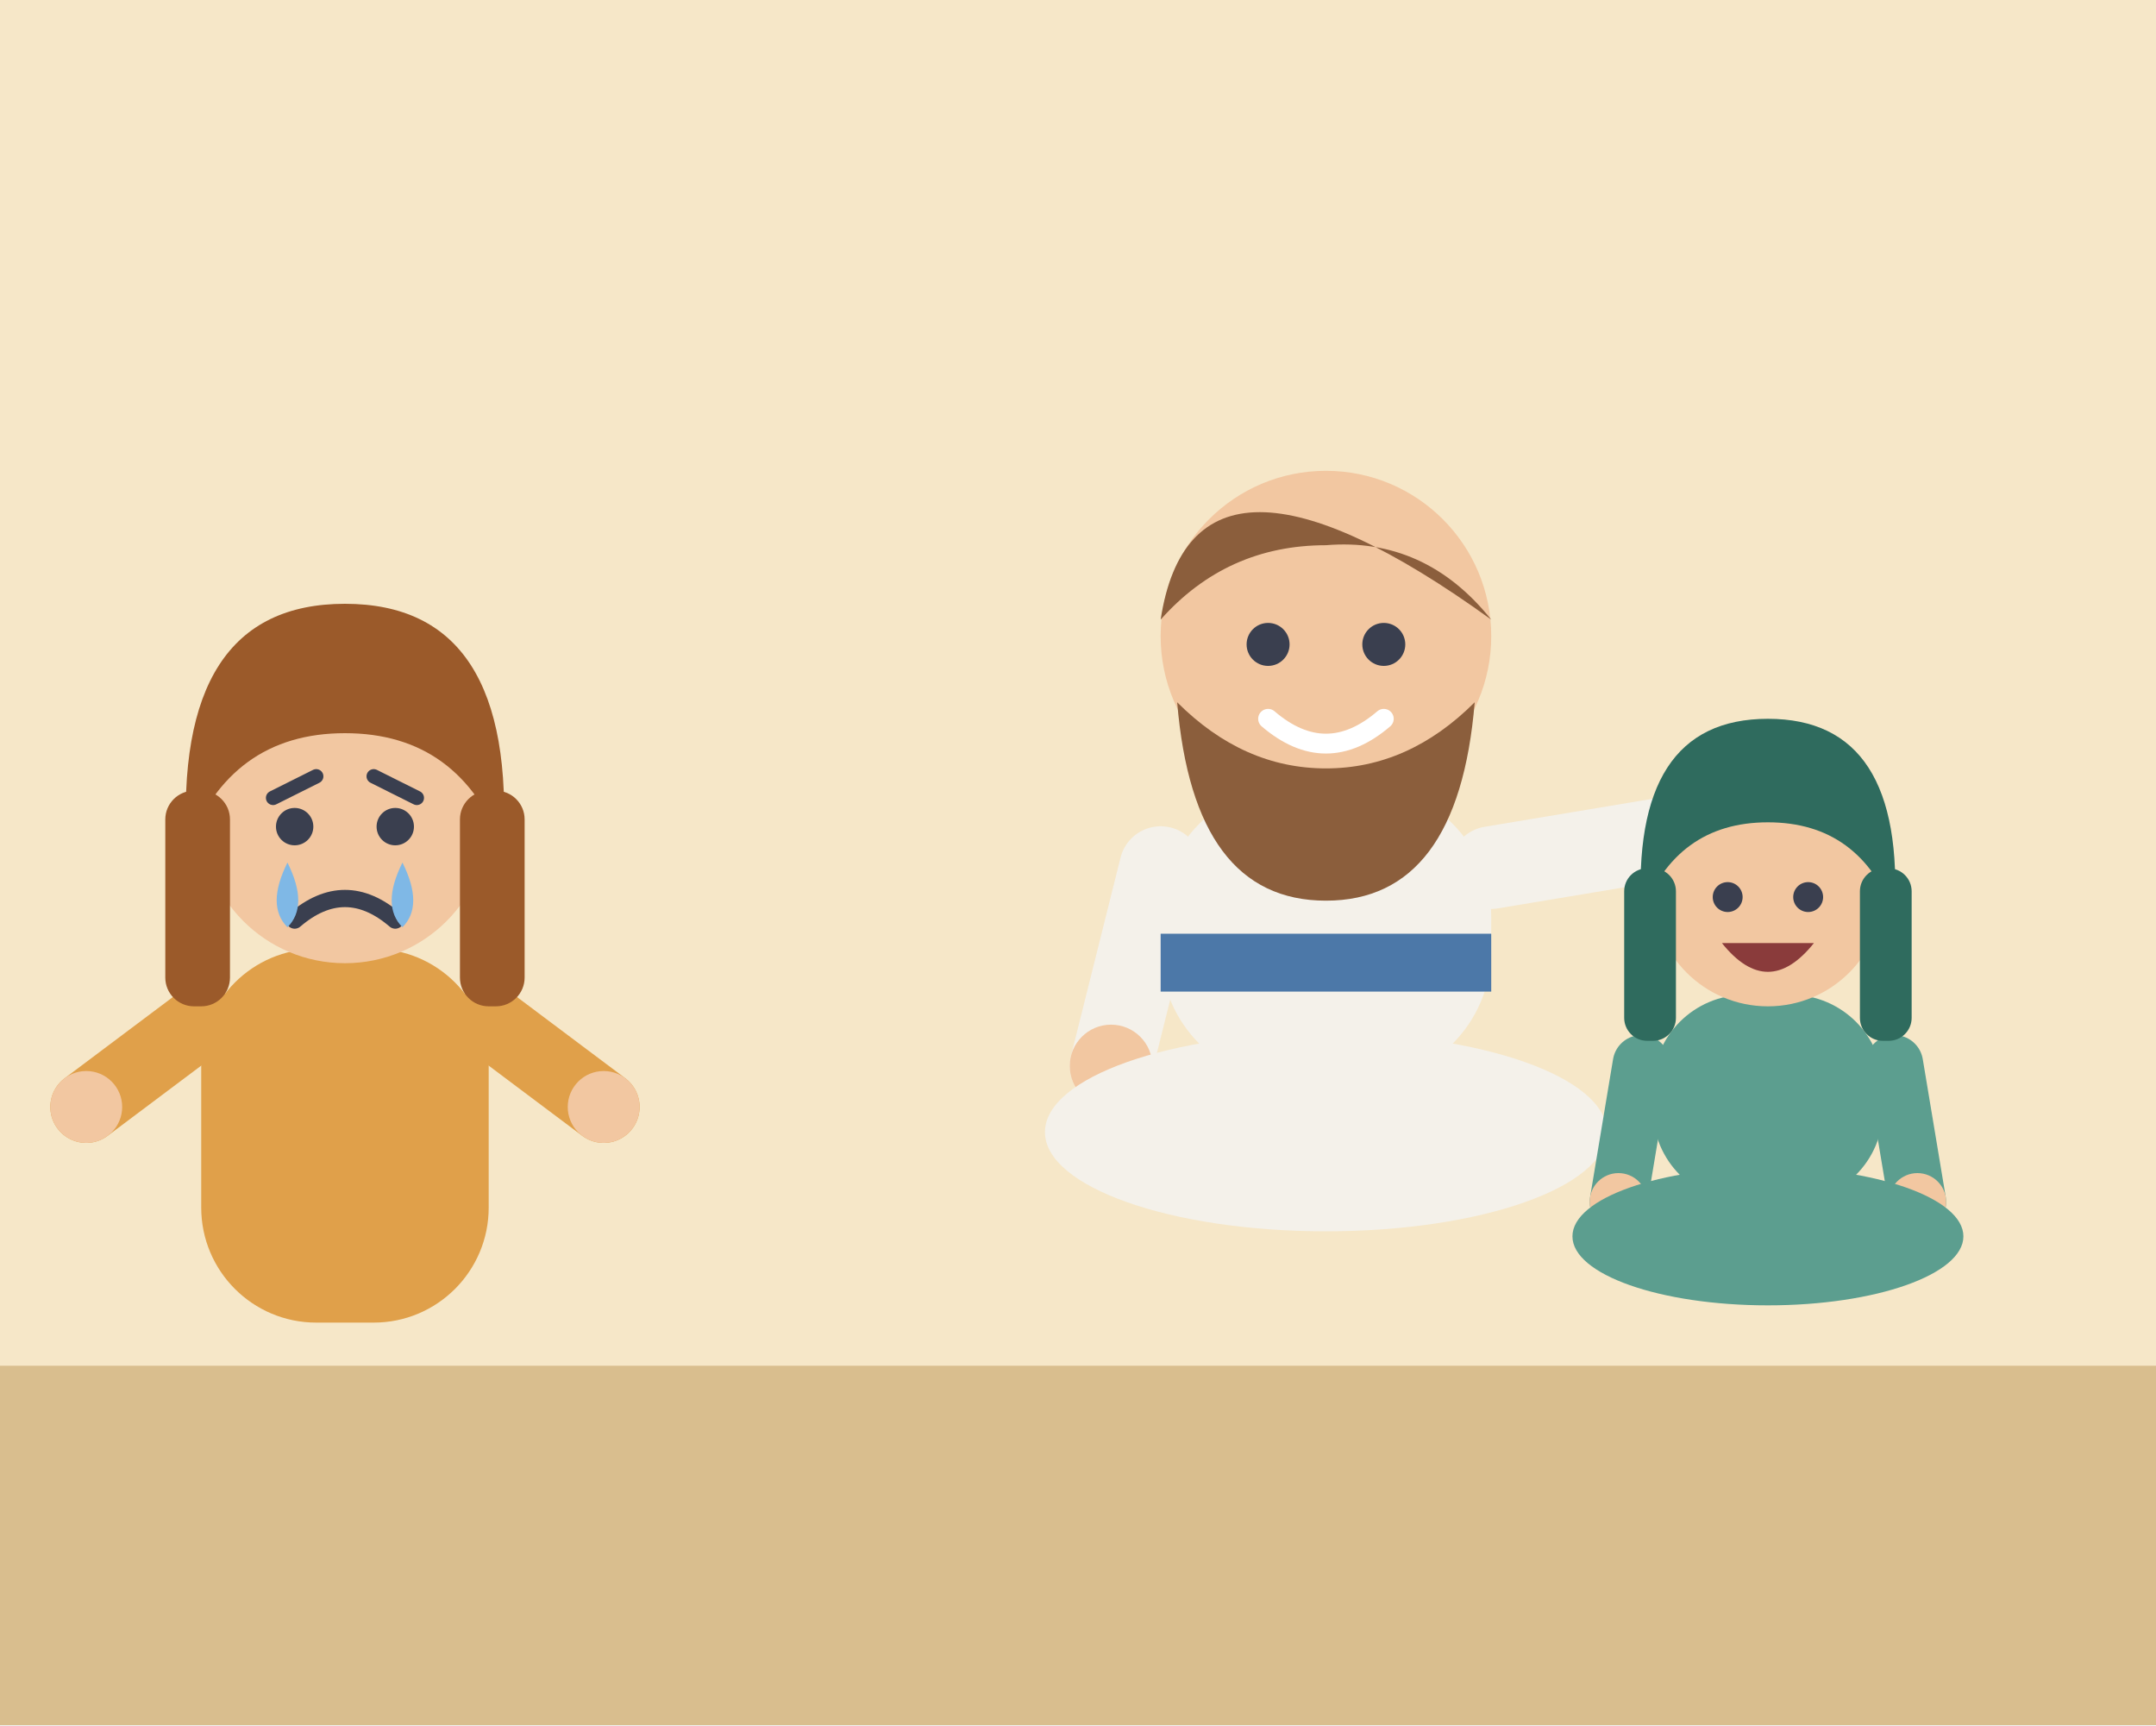
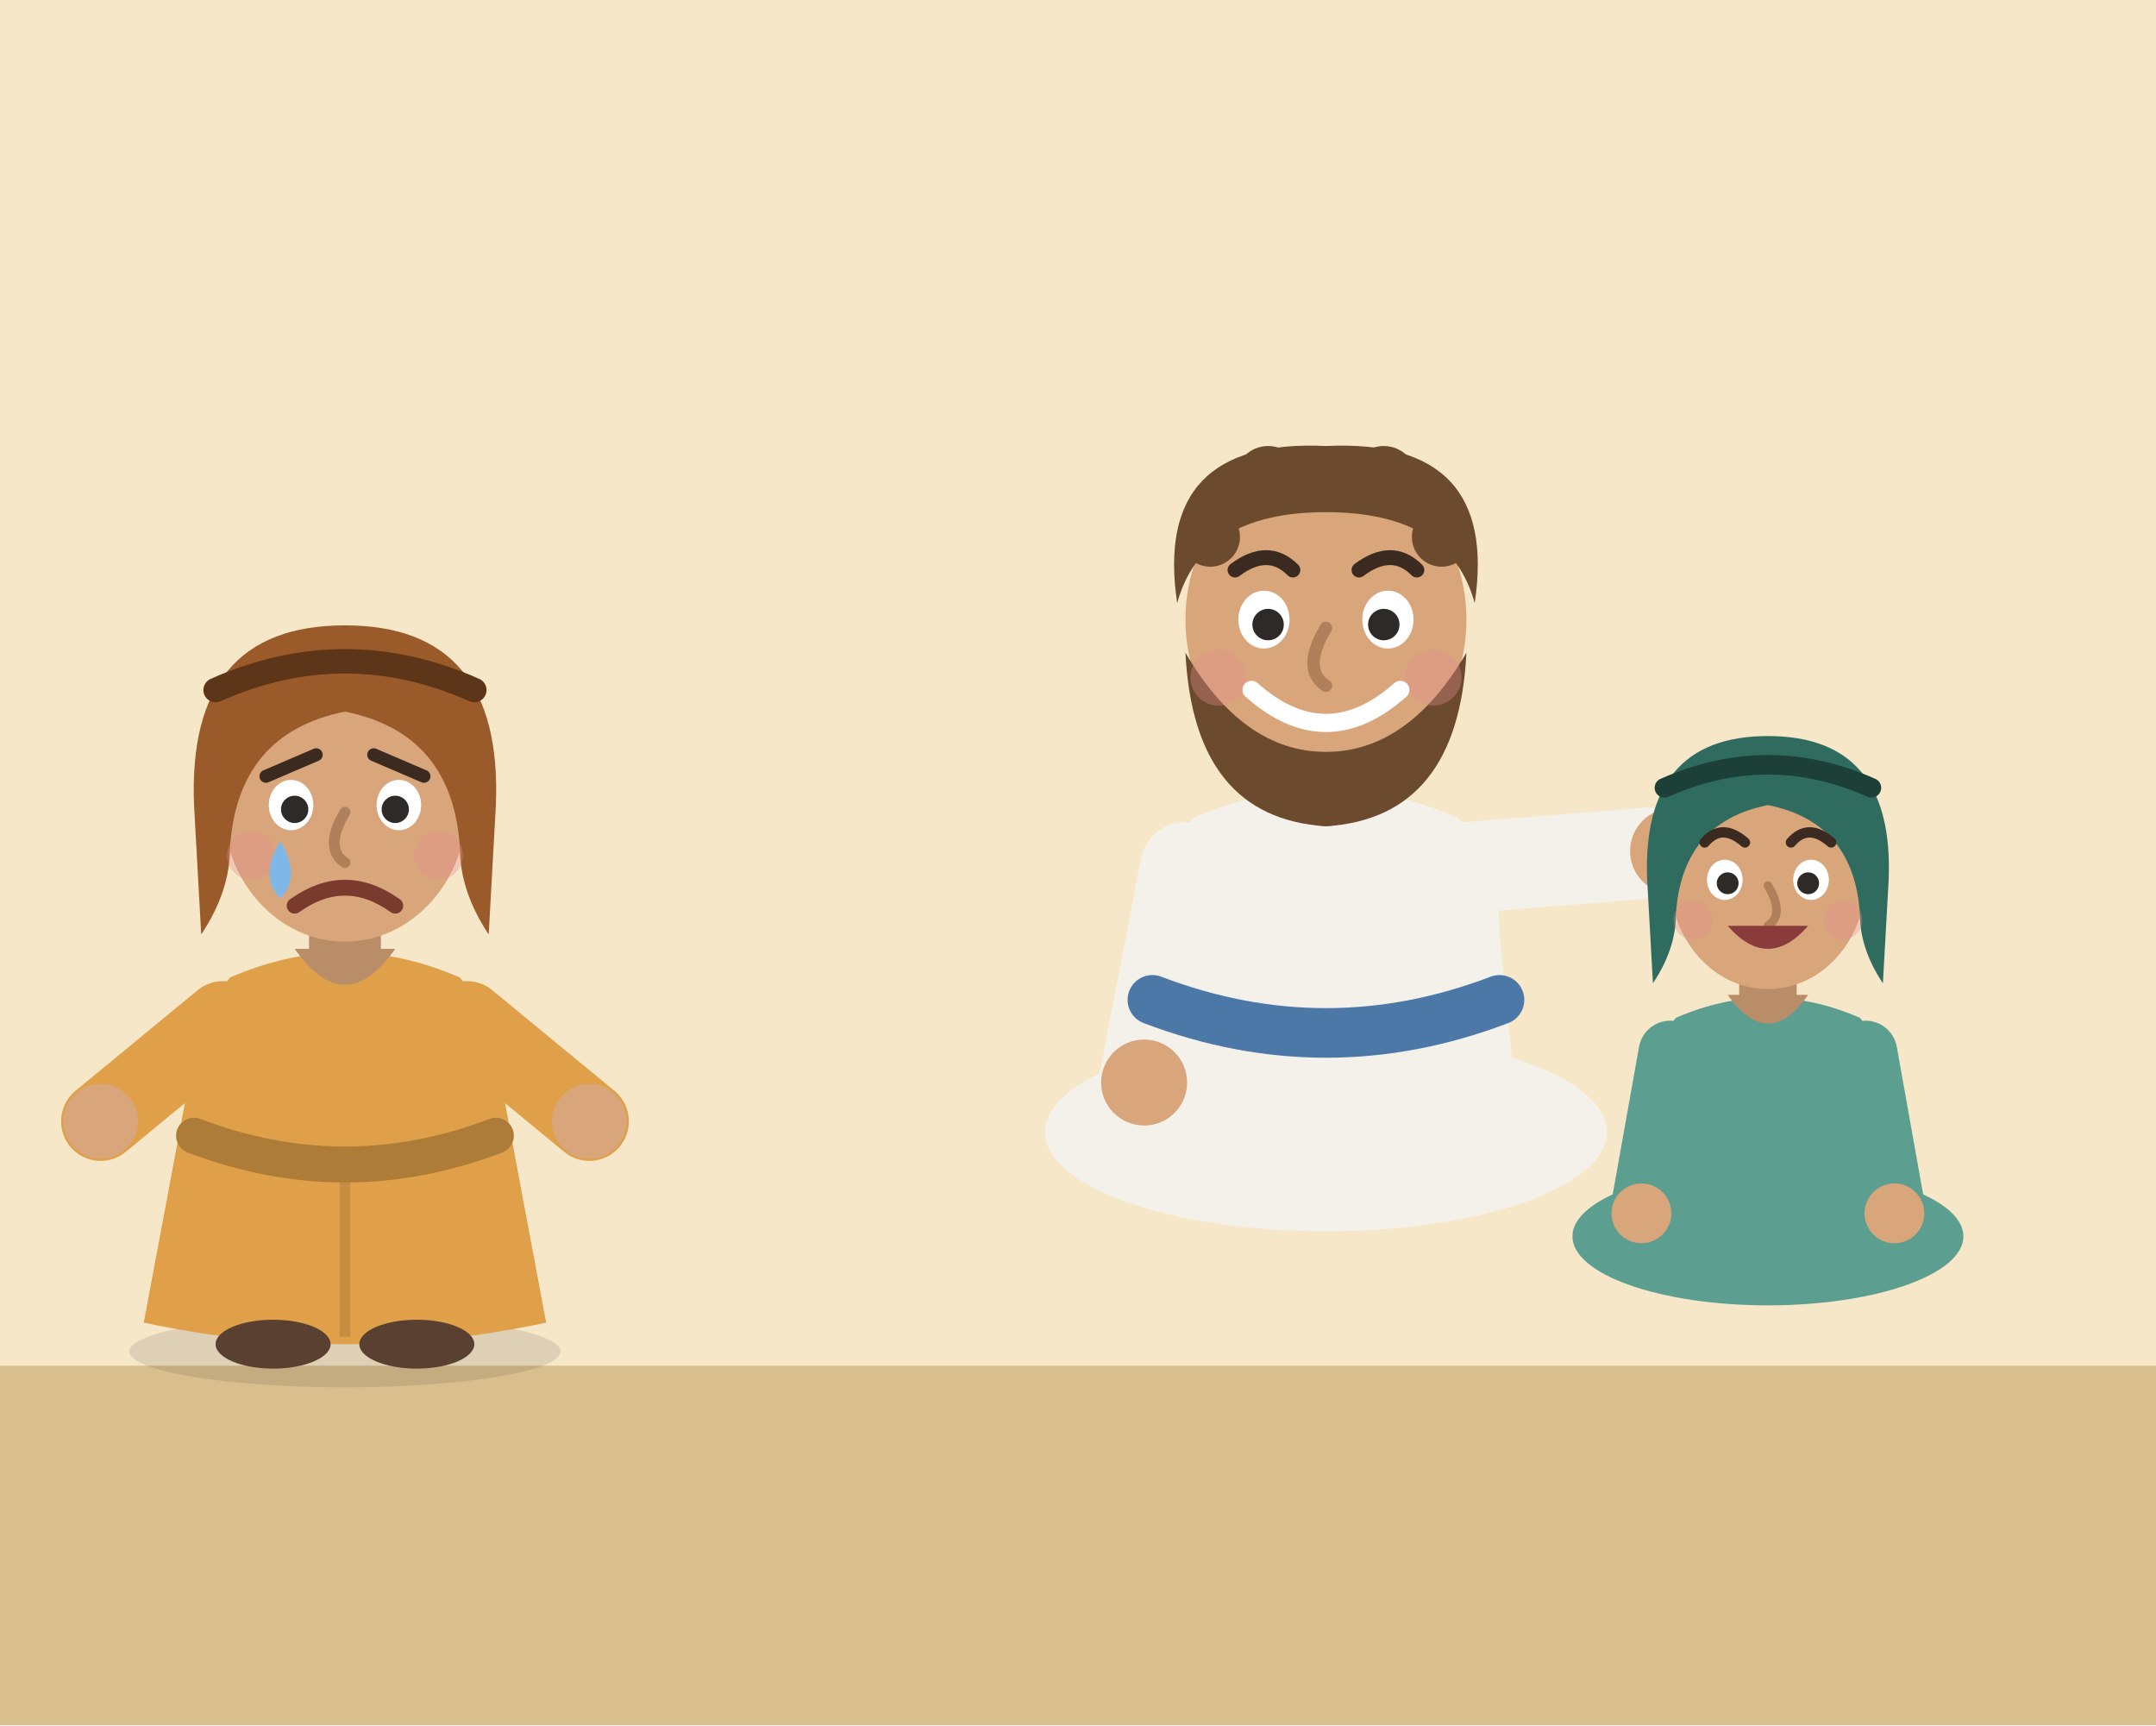
<svg xmlns="http://www.w3.org/2000/svg" viewBox="0 0 300 240">
  <rect width="300" height="240" fill="#F6E7C8" />
  <rect y="190" width="300" height="50" fill="#D9BE8E" />
  <g transform="translate(18,84) scale(1.0)">
-     <line x1="10" y1="58" x2="-6" y2="70" stroke="#E0A04A" stroke-width="10" stroke-linecap="round" />
-     <circle cx="-6" cy="70" r="5" fill="#F2C7A1" />
-     <line x1="50" y1="58" x2="66" y2="70" stroke="#E0A04A" stroke-width="10" stroke-linecap="round" />
-     <circle cx="66" cy="70" r="5" fill="#F2C7A1" />
-     <rect x="10" y="48" width="40" height="52" rx="16" fill="#E0A04A" />
-     <circle cx="30" cy="30" r="20" fill="#F2C7A1" />
-     <rect x="5" y="26" width="9" height="30" rx="4" fill="#9B5A2A" />
-     <rect x="46" y="26" width="9" height="30" rx="4" fill="#9B5A2A" />
-     <path d="M8 34q-2-34 22-34q24 0 22 34q-6-16-22-16q-16 0-22 16z" fill="#9B5A2A" />
-     <circle cx="23" cy="31" r="2.6" fill="#3A3F4F" />
-     <circle cx="37" cy="31" r="2.6" fill="#3A3F4F" />
-     <path d="M23 44q7-6 14 0" stroke="#3A3F4F" stroke-width="2.4" fill="none" stroke-linecap="round" />
-     <path d="M20 27l6-3M40 27l-6-3" stroke="#3A3F4F" stroke-width="2" stroke-linecap="round" />
-     <path d="M22 36q-3 6 0 9q3-3 0-9z" fill="#7FB8E6" />
-     <path d="M38 36q3 6 0 9q-3-3 0-9z" fill="#7FB8E6" />
+     <ellipse cx="30" cy="104" rx="30" ry="5" fill="#000" opacity=".1" />
+     <line x1="13" y1="58" x2="-4" y2="72" stroke="#E0A04A" stroke-width="11" stroke-linecap="round" />
+     <line x1="47" y1="58" x2="64" y2="72" stroke="#E0A04A" stroke-width="11" stroke-linecap="round" />
+     <rect x="25" y="40" width="10" height="14" rx="4" fill="#BA8D69" />
+     <path d="M14 52Q30 45 46 52Q51 58 52 68L58 100Q30 106 2 100L8 68Q9 58 14 52Z" fill="#E0A04A" />
+     <path d="M9 74Q30 82 51 74" stroke="#AE7C39" stroke-width="5" fill="none" stroke-linecap="round" />
+     <path d="M30 80V102" stroke="#AE7C39" stroke-width="1.5" opacity=".5" />
+     <ellipse cx="20" cy="103" rx="8" ry="3.4" fill="#5A4030" />
+     <ellipse cx="40" cy="103" rx="8" ry="3.4" fill="#5A4030" />
+     <path d="M23 48Q30 58 37 48Z" fill="#BA8D69" />
+     <circle cx="-4" cy="72" r="5.2" fill="#D9A57B" />
+     <circle cx="64" cy="72" r="5.2" fill="#D9A57B" />
+     <ellipse cx="30" cy="28" rx="17" ry="19" fill="#D9A57B" />
+     <path d="M30 3Q8 3 9 28L10 46Q14 40 14 34Q15 18 30 15Q45 18 46 34Q46 40 50 46L51 28Q52 3 30 3Z" fill="#9B5A2A" />
+     <path d="M12 12Q30 4 48 12" stroke="#5D3619" stroke-width="3.4" fill="none" stroke-linecap="round" />
+     <ellipse cx="22.5" cy="28" rx="3.1" ry="3.5" fill="#fff" />
+     <ellipse cx="37.5" cy="28" rx="3.1" ry="3.5" fill="#fff" />
+     <circle cx="23" cy="28.6" r="1.9" fill="#2E2A28" />
+     <circle cx="37" cy="28.6" r="1.9" fill="#2E2A28" />
+     <circle cx="17" cy="35" r="3.4" fill="#E58E8E" opacity=".35" />
+     <circle cx="43" cy="35" r="3.4" fill="#E58E8E" opacity=".35" />
+     <path d="M30 29q-3 5 0 7" stroke="#B0805A" stroke-width="1.5" fill="none" stroke-linecap="round" />
+     <path d="M23 42q7-5 14 0" stroke="#7A3B2E" stroke-width="2.2" fill="none" stroke-linecap="round" />
+     <path d="M19 24l7-3M41 24l-7-3" stroke="#3A2A20" stroke-width="1.8" stroke-linecap="round" />
+     <path d="M21 33q-3 5 0 8q3-3 0-8z" fill="#7FB8E6" />
  </g>
  <g transform="translate(150,54) scale(1.15)">
-     <line x1="10" y1="58" x2="4" y2="82" stroke="#F4F1EA" stroke-width="10" stroke-linecap="round" />
-     <circle cx="4" cy="82" r="5" fill="#F2C7A1" />
-     <line x1="50" y1="58" x2="74" y2="54" stroke="#F4F1EA" stroke-width="10" stroke-linecap="round" />
-     <circle cx="74" cy="54" r="5" fill="#F2C7A1" />
-     <rect x="10" y="48" width="40" height="36" rx="16" fill="#F4F1EA" />
+     <line x1="13" y1="58" x2="8" y2="84" stroke="#F4F1EA" stroke-width="11" stroke-linecap="round" />
+     <line x1="47" y1="58" x2="72" y2="56" stroke="#F4F1EA" stroke-width="11" stroke-linecap="round" />
+     <rect x="25" y="40" width="10" height="14" rx="4" fill="#BA8D69" />
+     <path d="M14 52Q30 45 46 52Q51 58 51 66L53 86H7L9 66Q9 58 14 52Z" fill="#F4F1EA" />
    <ellipse cx="30" cy="90" rx="34" ry="12" fill="#F4F1EA" />
-     <circle cx="30" cy="30" r="20" fill="#F2C7A1" />
-     <path d="M10 28q4-26 40 0q-8-10-20-9q-12 0-20 9z" fill="#8B5E3C" />
-     <path d="M12 38q2 24 18 24q16 0 18-24q-8 8-18 8q-10 0-18-8z" fill="#8B5E3C" />
-     <circle cx="23" cy="31" r="2.6" fill="#3A3F4F" />
-     <circle cx="37" cy="31" r="2.6" fill="#3A3F4F" />
-     <path d="M23 40q7 6 14 0" stroke="#FFFFFF" stroke-width="2.4" fill="none" stroke-linecap="round" />
+     <path d="M23 48Q30 58 37 48Z" fill="#BA8D69" />
+     <circle cx="8" cy="84" r="5.2" fill="#D9A57B" />
+     <circle cx="72" cy="56" r="5.2" fill="#D9A57B" />
+     <ellipse cx="30" cy="28" rx="17" ry="19" fill="#D9A57B" />
+     <path d="M12 26Q9 6 30 7Q51 6 48 26Q45 15 30 15Q15 15 12 26Z" fill="#6B4A2E" />
+     <circle cx="16" cy="18" r="3.6" fill="#6B4A2E" />
+     <circle cx="44" cy="18" r="3.6" fill="#6B4A2E" />
+     <circle cx="23" cy="11" r="4" fill="#6B4A2E" />
+     <circle cx="37" cy="11" r="4" fill="#6B4A2E" />
+     <path d="M13 32Q14 52 30 53Q46 52 47 32Q40 44 30 44Q20 44 13 32Z" fill="#6B4A2E" />
+     <ellipse cx="22.5" cy="28" rx="3.1" ry="3.5" fill="#fff" />
+     <ellipse cx="37.5" cy="28" rx="3.1" ry="3.5" fill="#fff" />
+     <circle cx="23" cy="28.6" r="1.9" fill="#2E2A28" />
+     <circle cx="37" cy="28.6" r="1.9" fill="#2E2A28" />
+     <circle cx="17" cy="35" r="3.4" fill="#E58E8E" opacity=".35" />
+     <circle cx="43" cy="35" r="3.4" fill="#E58E8E" opacity=".35" />
+     <path d="M30 29q-3 5 0 7" stroke="#B0805A" stroke-width="1.5" fill="none" stroke-linecap="round" />
+     <path d="M21 36.5q9 8 18 0" stroke="#FFFFFF" stroke-width="2.2" fill="none" stroke-linecap="round" />
+     <path d="M19 22q4-3 7 0M34 22q4-3 7 0" stroke="#3A2A20" stroke-width="1.8" fill="none" stroke-linecap="round" />
  </g>
  <g transform="translate(150,54) scale(1.15)">
-     <rect x="10" y="66" width="40" height="7" fill="#4C78A8" />
+     <path d="M9 74Q30 82 51 74" stroke="#4C78A8" stroke-width="6" fill="none" stroke-linecap="round" />
  </g>
  <g transform="translate(270.0,100) scale(-0.8,0.8)">
-     <line x1="8" y1="60" x2="4" y2="84" stroke="#5C9E8F" stroke-width="10" stroke-linecap="round" />
-     <circle cx="4" cy="84" r="5" fill="#F2C7A1" />
-     <line x1="52" y1="60" x2="56" y2="84" stroke="#5C9E8F" stroke-width="10" stroke-linecap="round" />
-     <circle cx="56" cy="84" r="5" fill="#F2C7A1" />
-     <rect x="10" y="48" width="40" height="36" rx="16" fill="#5C9E8F" />
+     <line x1="13" y1="58" x2="8" y2="86" stroke="#5C9E8F" stroke-width="11" stroke-linecap="round" />
+     <line x1="47" y1="58" x2="52" y2="86" stroke="#5C9E8F" stroke-width="11" stroke-linecap="round" />
+     <rect x="25" y="40" width="10" height="14" rx="4" fill="#BA8D69" />
+     <path d="M14 52Q30 45 46 52Q51 58 51 66L53 86H7L9 66Q9 58 14 52Z" fill="#5C9E8F" />
    <ellipse cx="30" cy="90" rx="34" ry="12" fill="#5C9E8F" />
-     <circle cx="30" cy="30" r="20" fill="#F2C7A1" />
-     <rect x="5" y="26" width="9" height="30" rx="4" fill="#2F6B5E" />
-     <rect x="46" y="26" width="9" height="30" rx="4" fill="#2F6B5E" />
-     <path d="M8 34q-2-34 22-34q24 0 22 34q-6-16-22-16q-16 0-22 16z" fill="#2F6B5E" />
-     <circle cx="23" cy="31" r="2.6" fill="#3A3F4F" />
-     <circle cx="37" cy="31" r="2.6" fill="#3A3F4F" />
-     <path d="M22 39q8 10 16 0z" fill="#8A3B3B" />
+     <path d="M23 48Q30 58 37 48Z" fill="#BA8D69" />
+     <circle cx="8" cy="86" r="5.2" fill="#D9A57B" />
+     <circle cx="52" cy="86" r="5.2" fill="#D9A57B" />
+     <ellipse cx="30" cy="28" rx="17" ry="19" fill="#D9A57B" />
+     <path d="M30 3Q8 3 9 28L10 46Q14 40 14 34Q15 18 30 15Q45 18 46 34Q46 40 50 46L51 28Q52 3 30 3Z" fill="#2F6B5E" />
+     <path d="M12 12Q30 4 48 12" stroke="#1C4038" stroke-width="3.4" fill="none" stroke-linecap="round" />
+     <ellipse cx="22.5" cy="28" rx="3.1" ry="3.5" fill="#fff" />
+     <ellipse cx="37.5" cy="28" rx="3.1" ry="3.5" fill="#fff" />
+     <circle cx="23" cy="28.6" r="1.9" fill="#2E2A28" />
+     <circle cx="37" cy="28.6" r="1.9" fill="#2E2A28" />
+     <circle cx="17" cy="35" r="3.4" fill="#E58E8E" opacity=".35" />
+     <circle cx="43" cy="35" r="3.4" fill="#E58E8E" opacity=".35" />
+     <path d="M30 29q-3 5 0 7" stroke="#B0805A" stroke-width="1.5" fill="none" stroke-linecap="round" />
+     <path d="M23 36q7 8 14 0z" fill="#8A3B3B" />
+     <path d="M19 21.5q4-3.5 7 0M34 21.5q4-3.5 7 0" stroke="#3A2A20" stroke-width="1.8" fill="none" stroke-linecap="round" />
  </g>
</svg>
